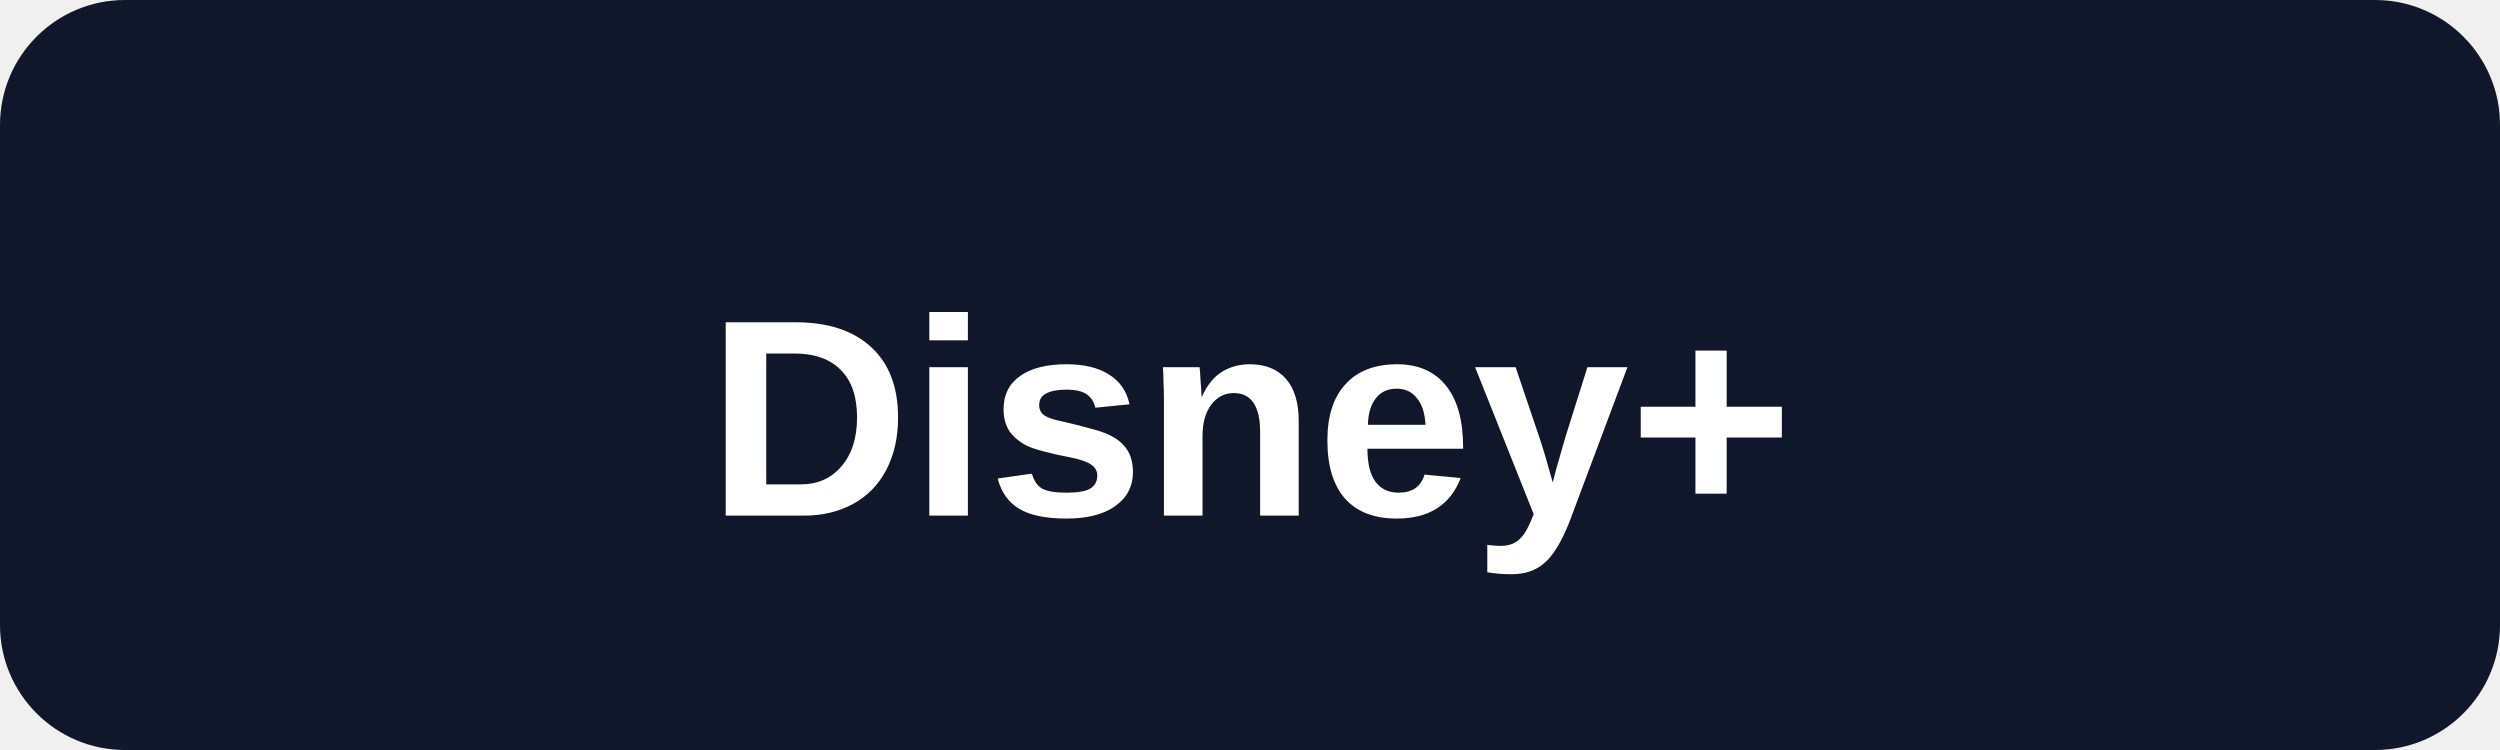
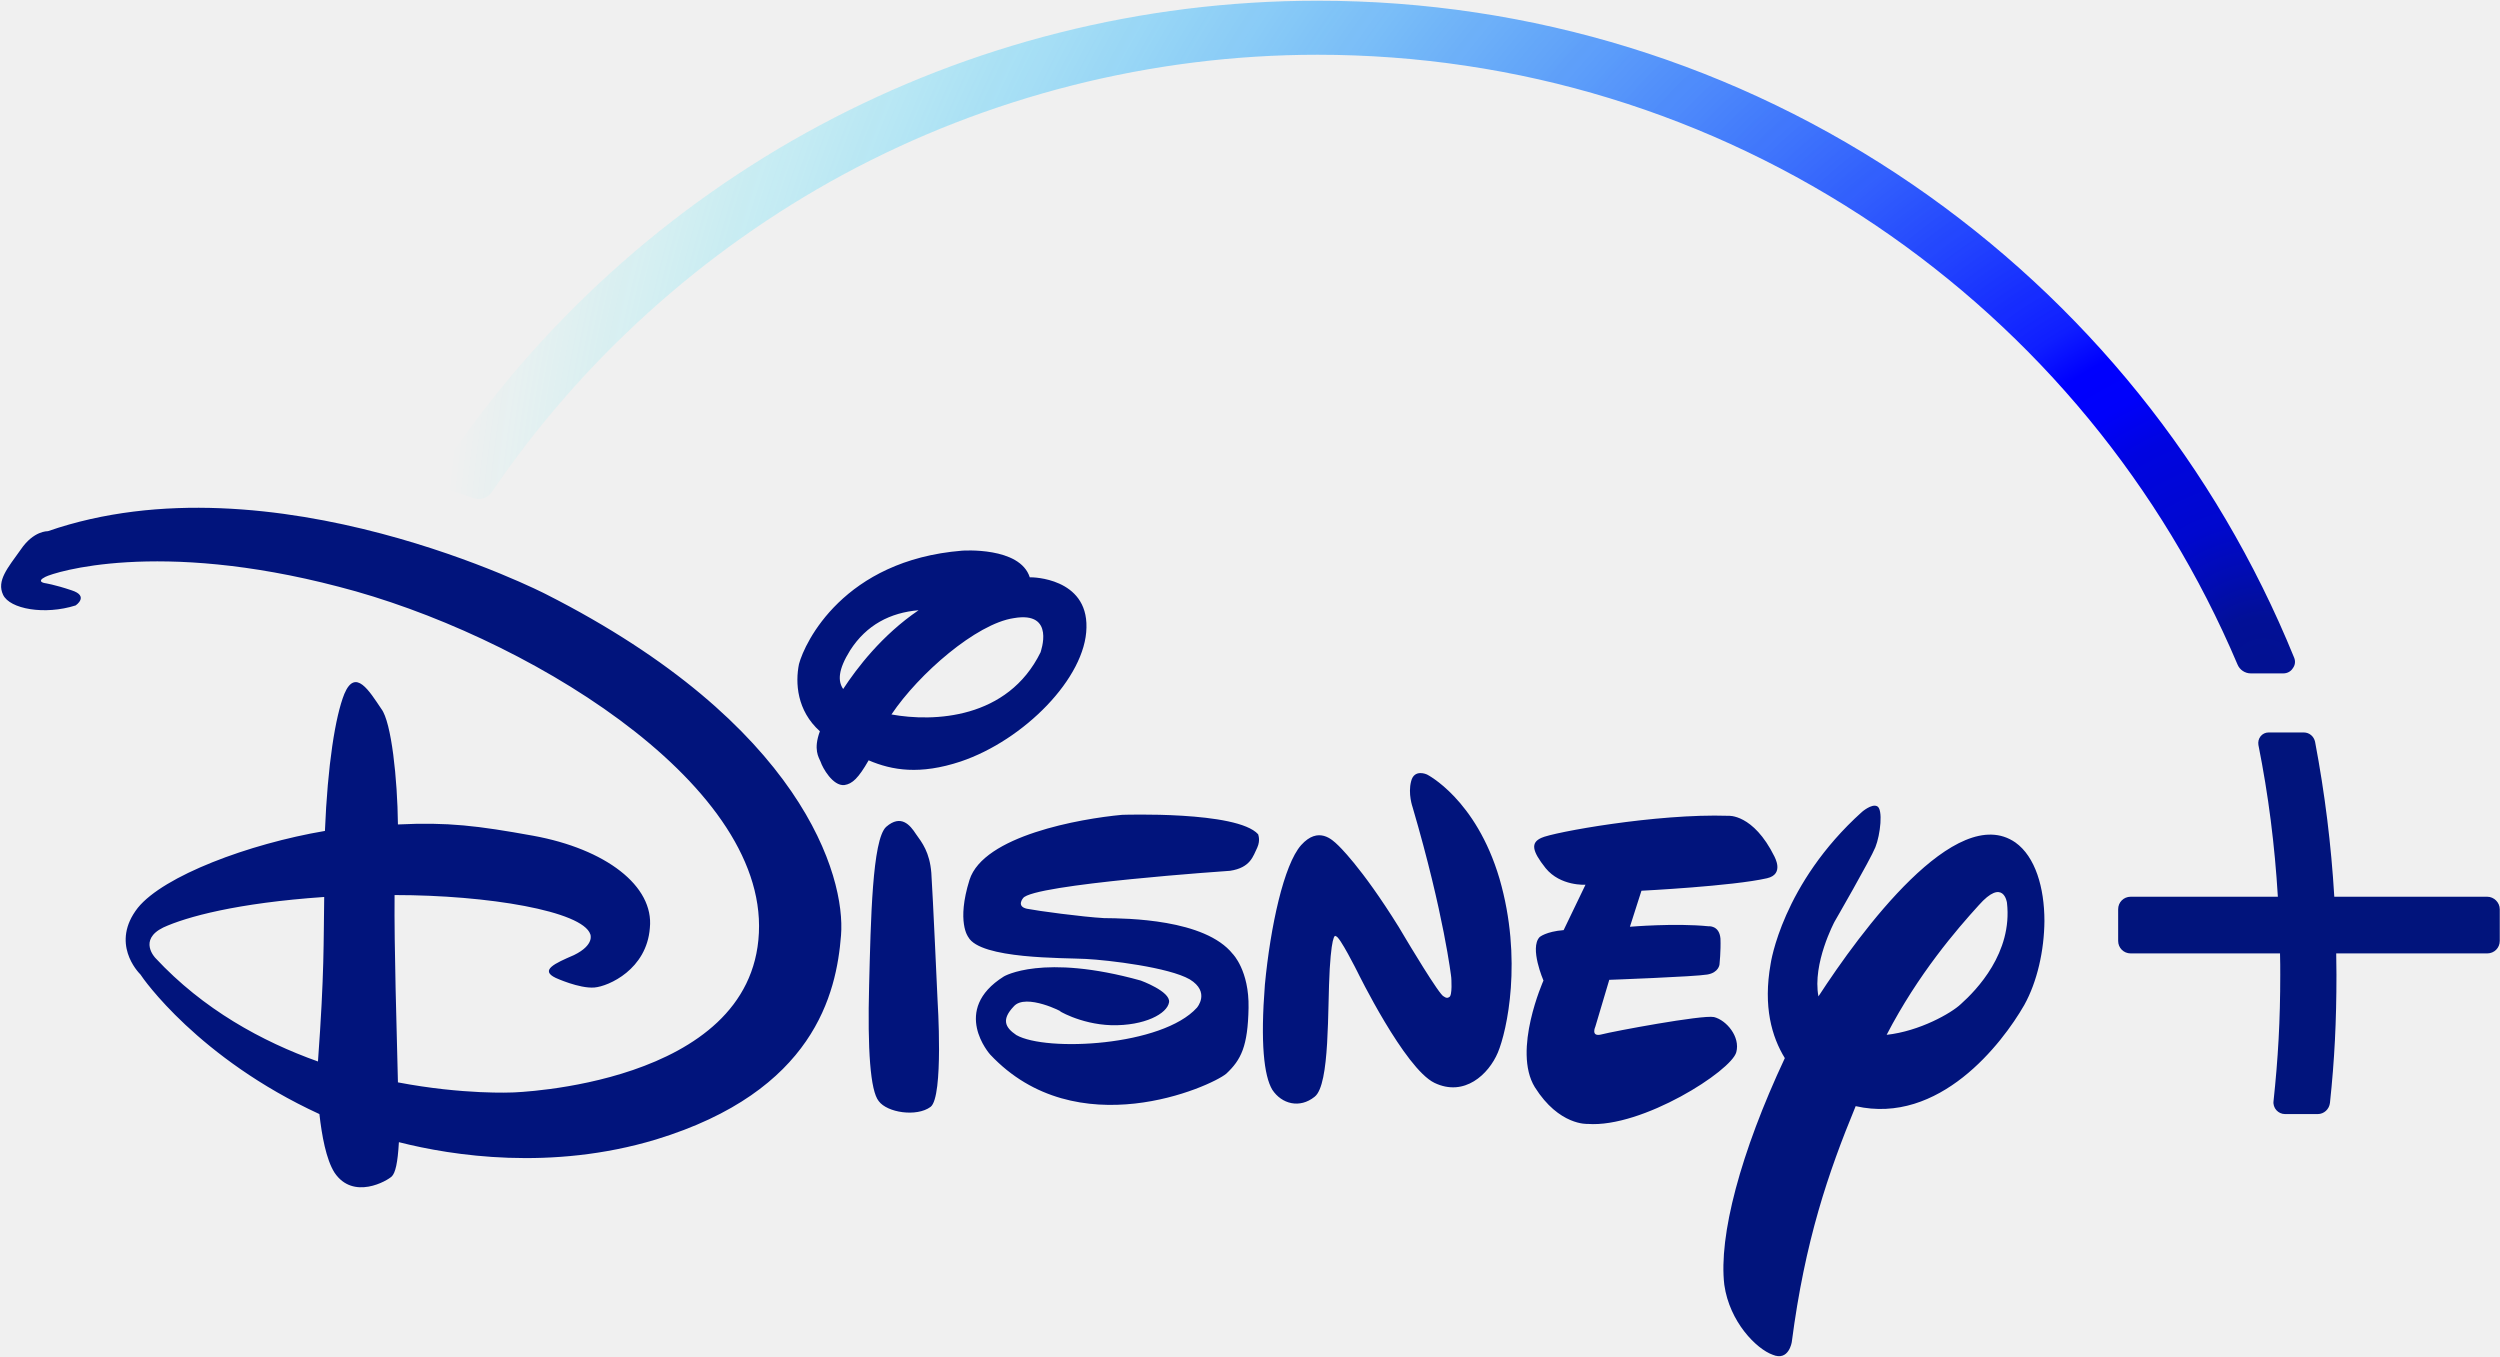
- <svg xmlns="http://www.w3.org/2000/svg" viewBox="0 0 80 24" role="img" aria-label="Disney+">
-   <rect width="80" height="24" rx="4" fill="#11172B" />
-   <text x="40" y="16.5" text-anchor="middle" fill="#FFFFFF" font-family="Arial,Helvetica,sans-serif" font-size="9" font-weight="700">Disney+</text>
+ <svg xmlns="http://www.w3.org/2000/svg" width="1041px" height="565px" viewBox="0 0 1041 565" version="1.1">
+   <g id="Layer_1">
+     <g id="group">
+       <g id="group-1">
+         <g id="group-2">
+           <path id="Path" d="M735.8 365.7 C721.4 369 683.5 370.9 683.5 370.9 L678.7 385.9 C678.7 385.9 697.6 384.3 711.4 385.7 711.4 385.7 715.9 385.2 716.4 390.8 716.6 396 716 401.6 716 401.6 716 401.6 715.7 405 710.9 405.8 705.7 406.7 670.1 408 670.1 408 L664.3 427.5 C664.3 427.5 662.2 432 667 430.7 671.5 429.5 708.8 422.5 713.7 423.5 718.9 424.8 724.7 431.7 723 438.1 721 445.9 683.8 469.7 661.1 468 661.1 468 649.2 468.8 639.1 452.7 629.7 437.4 642.7 408.3 642.7 408.3 642.7 408.3 636.8 394.7 641.1 390.2 641.1 390.2 643.7 387.9 651.1 387.3 L660.2 368.4 C660.2 368.4 649.8 369.1 643.6 361.5 637.8 354.2 637.4 350.9 641.8 348.9 646.5 346.6 689.8 338.7 719.6 339.7 719.6 339.7 730 338.7 738.9 356.7 738.8 356.7 743.2 364 735.8 365.7 Z M623.7 438.3 C619.9 447.3 609.8 456.9 597.3 450.9 584.9 444.9 565.2 404.6 565.2 404.6 565.2 404.6 557.7 389.6 556.3 389.9 556.3 389.9 554.7 387 553.7 403.4 552.7 419.8 553.9 451.7 547.4 456.7 541.2 461.7 533.7 459.7 529.8 453.8 526.3 448 524.8 434.2 526.7 410 529 385.8 534.6 360 541.8 351.9 549 343.9 554.8 349.7 557 351.8 557 351.8 566.6 360.5 582.5 386.1 L585.3 390.8 C585.3 390.8 599.7 415 601.2 414.9 601.2 414.9 602.4 416 603.4 415.2 604.9 414.8 604.3 407 604.3 407 604.3 407 601.3 380.7 588.2 336.1 588.2 336.1 586.2 330.5 587.6 325.3 588.9 320 594.2 322.5 594.2 322.5 594.2 322.5 614.6 332.7 624.4 365.9 634.1 399.4 627.5 429.3 623.7 438.3 Z M523.5 353 C521.8 356.4 520.8 361.3 512.2 362.6 512.2 362.6 429.9 368.2 426 374 426 374 423.1 377.4 427.6 378.4 432.1 379.3 450.7 381.8 459.7 382.3 469.3 382.4 501.7 382.7 513.3 397.2 513.3 397.2 520.2 404.1 519.9 419.7 519.6 435.7 516.8 441.3 510.6 447.1 504.1 452.5 448.3 477.5 412.3 439.1 412.3 439.1 395.7 420.6 418 406.6 418 406.6 434.1 396.9 475 408.3 475 408.3 487.4 412.8 486.8 417.3 486.1 422.1 476.6 427.2 462.8 426.9 449.4 426.5 439.6 420.1 441.5 421.1 443.3 421.8 427.1 413.3 422.1 419.1 417.1 424.4 418.3 427.7 423.2 431 435.7 438.1 484 435.6 498.4 419.6 498.4 419.6 504.1 413.1 495.4 407.8 486.7 402.8 461.8 399.8 452.1 399.3 442.8 398.8 408.2 399.4 403.2 390.2 403.2 390.2 398.2 384 403.7 366.4 409.5 348 449.8 340.9 467.2 339.3 467.2 339.3 515.1 337.6 523.9 347.4 523.8 347.4 525 349.7 523.5 353 Z M387.5 460.9 C381.7 465.2 369.4 463.3 365.9 458.5 362.4 454.2 361.2 437.1 361.9 410.3 362.6 383.2 363.2 349.6 369 344.3 375.2 338.9 379 343.6 381.4 347.3 384 350.9 387.1 354.9 387.8 363.4 388.4 371.9 390.4 416.5 390.4 416.5 390.4 416.5 393 456.7 387.5 460.9 Z M400 317.1 C383.1 322.7 371.5 320.8 361.7 316.6 357.4 324.1 354.9 326.4 351.6 326.9 346.8 327.4 342.5 319.7 341.7 317.2 340.9 315.3 338.6 312.1 341.4 304.5 331.8 295.9 331.1 284.3 332.7 276.5 335.1 267.5 351.3 233.3 400.6 229.3 400.6 229.3 424.7 227.5 428.8 240.4 L429.5 240.4 C429.5 240.4 452.9 240.5 452.4 261.3 452.1 282.2 426.4 308.2 400 317.1 Z M354 270.8 C349 278.8 348.8 283.6 351.1 286.9 356.8 278.2 367.2 264.5 382.5 254.1 370.7 255.1 360.8 260.2 354 270.8 Z M422.1 257.4 C406.6 259.7 382.6 280.5 371.2 297.5 388.7 300.7 419.6 299.5 433.3 271.6 433.2 271.6 439.8 254.3 422.1 257.4 Z M842.9 418.5 C833.6 434.7 807.5 468.5 772.7 460.6 761.2 488.5 751.6 516.6 746.1 558.8 746.1 558.8 744.9 567 738.1 564.1 731.4 561.7 720.2 550.5 718 535 715.6 514.6 724.7 480.1 743.2 440.6 737.8 431.8 734.1 419.2 737.3 401.3 737.3 401.3 742 368.1 775.3 338.1 775.3 338.1 779.3 334.6 781.6 335.7 784.2 336.8 783 347.6 780.9 352.8 778.8 358 763.9 383.8 763.9 383.8 763.9 383.8 754.6 401.2 757.2 414.9 774.7 388 814.5 333.7 839.2 350.8 847.5 356.7 851.3 369.6 851.3 383.5 851.2 395.8 848.3 408.8 842.9 418.5 Z M835.7 375.9 C835.7 375.9 834.3 365.2 823.9 377 814.9 386.9 798.7 405.6 785.6 430.9 799.3 429.4 812.5 421.9 816.5 418.1 823 412.3 838.1 396.7 835.7 375.9 Z M350.2 389.5 C348.3 413.7 339 454.4 273.1 474.5 229.6 487.6 188.5 481.3 166.1 475.6 165.6 484.5 164.6 488.3 163.2 489.8 161.3 491.7 147.1 499.9 139.3 488.3 135.8 482.8 134 472.8 133 463.9 82.6 440.7 59.4 407.3 58.5 405.8 57.4 404.7 45.9 392.7 57.4 378 68.2 364.7 103.5 351.4 135.3 346 136.4 318.8 139.6 298.3 143.4 288.9 148 278 153.8 287.8 158.8 295.2 163 300.7 165.5 324.4 165.7 343.3 186.5 342.3 198.8 343.8 222 348 252.2 353.5 272.4 368.9 270.6 386.4 269.3 403.6 253.5 410.7 247.5 411.2 241.2 411.7 231.4 407.2 231.4 407.2 224.7 404 230.9 401.2 239 397.7 247.8 393.4 245.8 389 245.8 389 242.5 379.4 203.3 372.7 164.3 372.7 164.1 394.2 165.2 429.9 165.7 450.7 193 455.9 213.4 454.9 213.4 454.9 213.4 454.9 313 452.1 316 388.5 319.1 324.8 216.7 263.7 141 244.3 65.4 224.5 22.6 238.3 18.9 240.2 14.9 242.2 18.6 242.8 18.6 242.8 18.6 242.8 22.7 243.4 29.8 245.8 37.3 248.2 31.5 252.1 31.5 252.1 18.6 256.2 4.1 253.6 1.3 247.7 -1.5 241.8 3.2 236.5 8.6 228.9 14 220.9 19.9 221.2 19.9 221.2 113.4 188.8 227.3 247.4 227.3 247.4 334 301.5 352.2 364.9 350.2 389.5 Z M68 386.2 C57.4 391.4 64.7 398.9 64.7 398.9 84.6 420.3 109.1 433.7 132.4 442 135.1 405.1 134.7 392.1 135 373.5 98.6 376 77.6 381.8 68 386.2 Z" fill="#01147c" fill-opacity="1" stroke="none" />
+         </g>
+       </g>
+       <g id="group-3">
+         <g id="group-4">
+           <g id="group-5">
+             <path id="Path-1" d="M1040.9 378.6 L1040.9 391.8 C1040.9 394.7 1038.6 397 1035.7 397 L972.8 397 C972.8 400.3 972.9 403.2 972.9 405.9 972.9 425.4 972.1 441.3 970.2 459.2 969.9 461.9 967.7 463.9 965.1 463.9 L951.5 463.9 C950.1 463.9 948.8 463.3 947.9 462.3 947 461.3 946.5 459.9 946.7 458.5 948.6 440.7 949.5 425 949.5 405.9 949.5 403.1 949.5 400.2 949.4 397 L887.2 397 C884.3 397 882 394.7 882 391.8 L882 378.6 C882 375.7 884.3 373.4 887.2 373.4 L948.5 373.4 C947.2 351.9 944.6 331.2 940.4 310.2 940.2 308.9 940.5 307.6 941.3 306.6 942.1 305.6 943.3 305 944.6 305 L959.3 305 C961.6 305 963.5 306.6 964 308.9 968.1 330.6 970.7 351.7 972 373.4 L1035.7 373.4 C1038.5 373.4 1040.9 375.8 1040.9 378.6 Z" fill="#01147c" fill-opacity="1" stroke="none" />
+           </g>
+         </g>
+       </g>
+       <g id="group-6">
+         <g id="group-7">
+           <path id="Path-2" d="M200.2 204.3 L200.1 204.3 M199.4 204.4 C199.1 204.4 198.8 204.3 198.5 204.3 198.8 204.4 199.1 204.4 199.4 204.4 L199.7 204.4 C199.6 204.4 199.5 204.4 199.4 204.4 Z M199.4 204.4 C199.1 204.4 198.8 204.3 198.5 204.3 198.8 204.4 199.1 204.4 199.4 204.4 L199.7 204.4 C199.6 204.4 199.5 204.4 199.4 204.4 Z" fill="none" stroke="none" />
+           <defs>
+             <radialGradient id="radial-gradient" gradientUnits="userSpaceOnUse" cx="942.524" cy="279.896" r="760.124" fx="942.524" fy="279.896">
+               <stop offset="0.007" stop-color="#021192" stop-opacity="1" />
+               <stop offset="0.03" stop-color="#021096" stop-opacity="1" />
+               <stop offset="0.057" stop-color="#010cb4" stop-opacity="1" />
+               <stop offset="0.084" stop-color="#0008ce" stop-opacity="1" />
+               <stop offset="0.111" stop-color="#0006d7" stop-opacity="1" />
+               <stop offset="0.138" stop-color="#0004e1" stop-opacity="1" />
+               <stop offset="0.165" stop-color="#0001fa" stop-opacity="1" />
+               <stop offset="0.191" stop-color="#0000fe" stop-opacity="1" />
+               <stop offset="0.216" stop-color="#0f1eff" stop-opacity="1" />
+               <stop offset="1" stop-color="#00ffff" stop-opacity="0" />
+             </radialGradient>
+           </defs>
+           <path id="Path-3" d="M955.3 273.9 C922.8 194 867.9 125.9 796.5 76.9 723.4 26.8 637.7 0.3 548.7 0.3 401.5 0.3 264.9 73.4 183.4 195.9 182.5 197.2 182.3 198.9 182.8 200.4 183.3 202 184.5 203.1 186 203.6 L197.4 207.5 C198.1 207.7 198.8 207.8 199.4 207.8 201.5 207.8 203.5 206.7 204.7 205 242.1 150 292.7 104.3 351.1 72.7 411.4 40.1 479.7 22.8 548.6 22.8 631.9 22.8 712.2 47.4 781 93.8 848.1 139.1 900.2 202.4 931.7 276.7 932.6 278.9 934.8 280.4 937.2 280.4 L950.8 280.4 C952.4 280.4 953.9 279.6 954.7 278.3 955.7 277 955.9 275.4 955.3 273.9 Z M199.4 204.4 C199.1 204.4 198.8 204.3 198.5 204.2 198.8 204.3 199.1 204.4 199.4 204.4 L199.6 204.4 C199.6 204.4 199.5 204.4 199.4 204.4 Z M934.4 278.6 C934.7 278.8 935 279 935.3 279.1 935 278.9 934.7 278.8 934.4 278.6 Z" fill-opacity="1" fill="url(#radial-gradient)" stroke="none" />
+         </g>
+       </g>
+     </g>
+   </g>
</svg>
